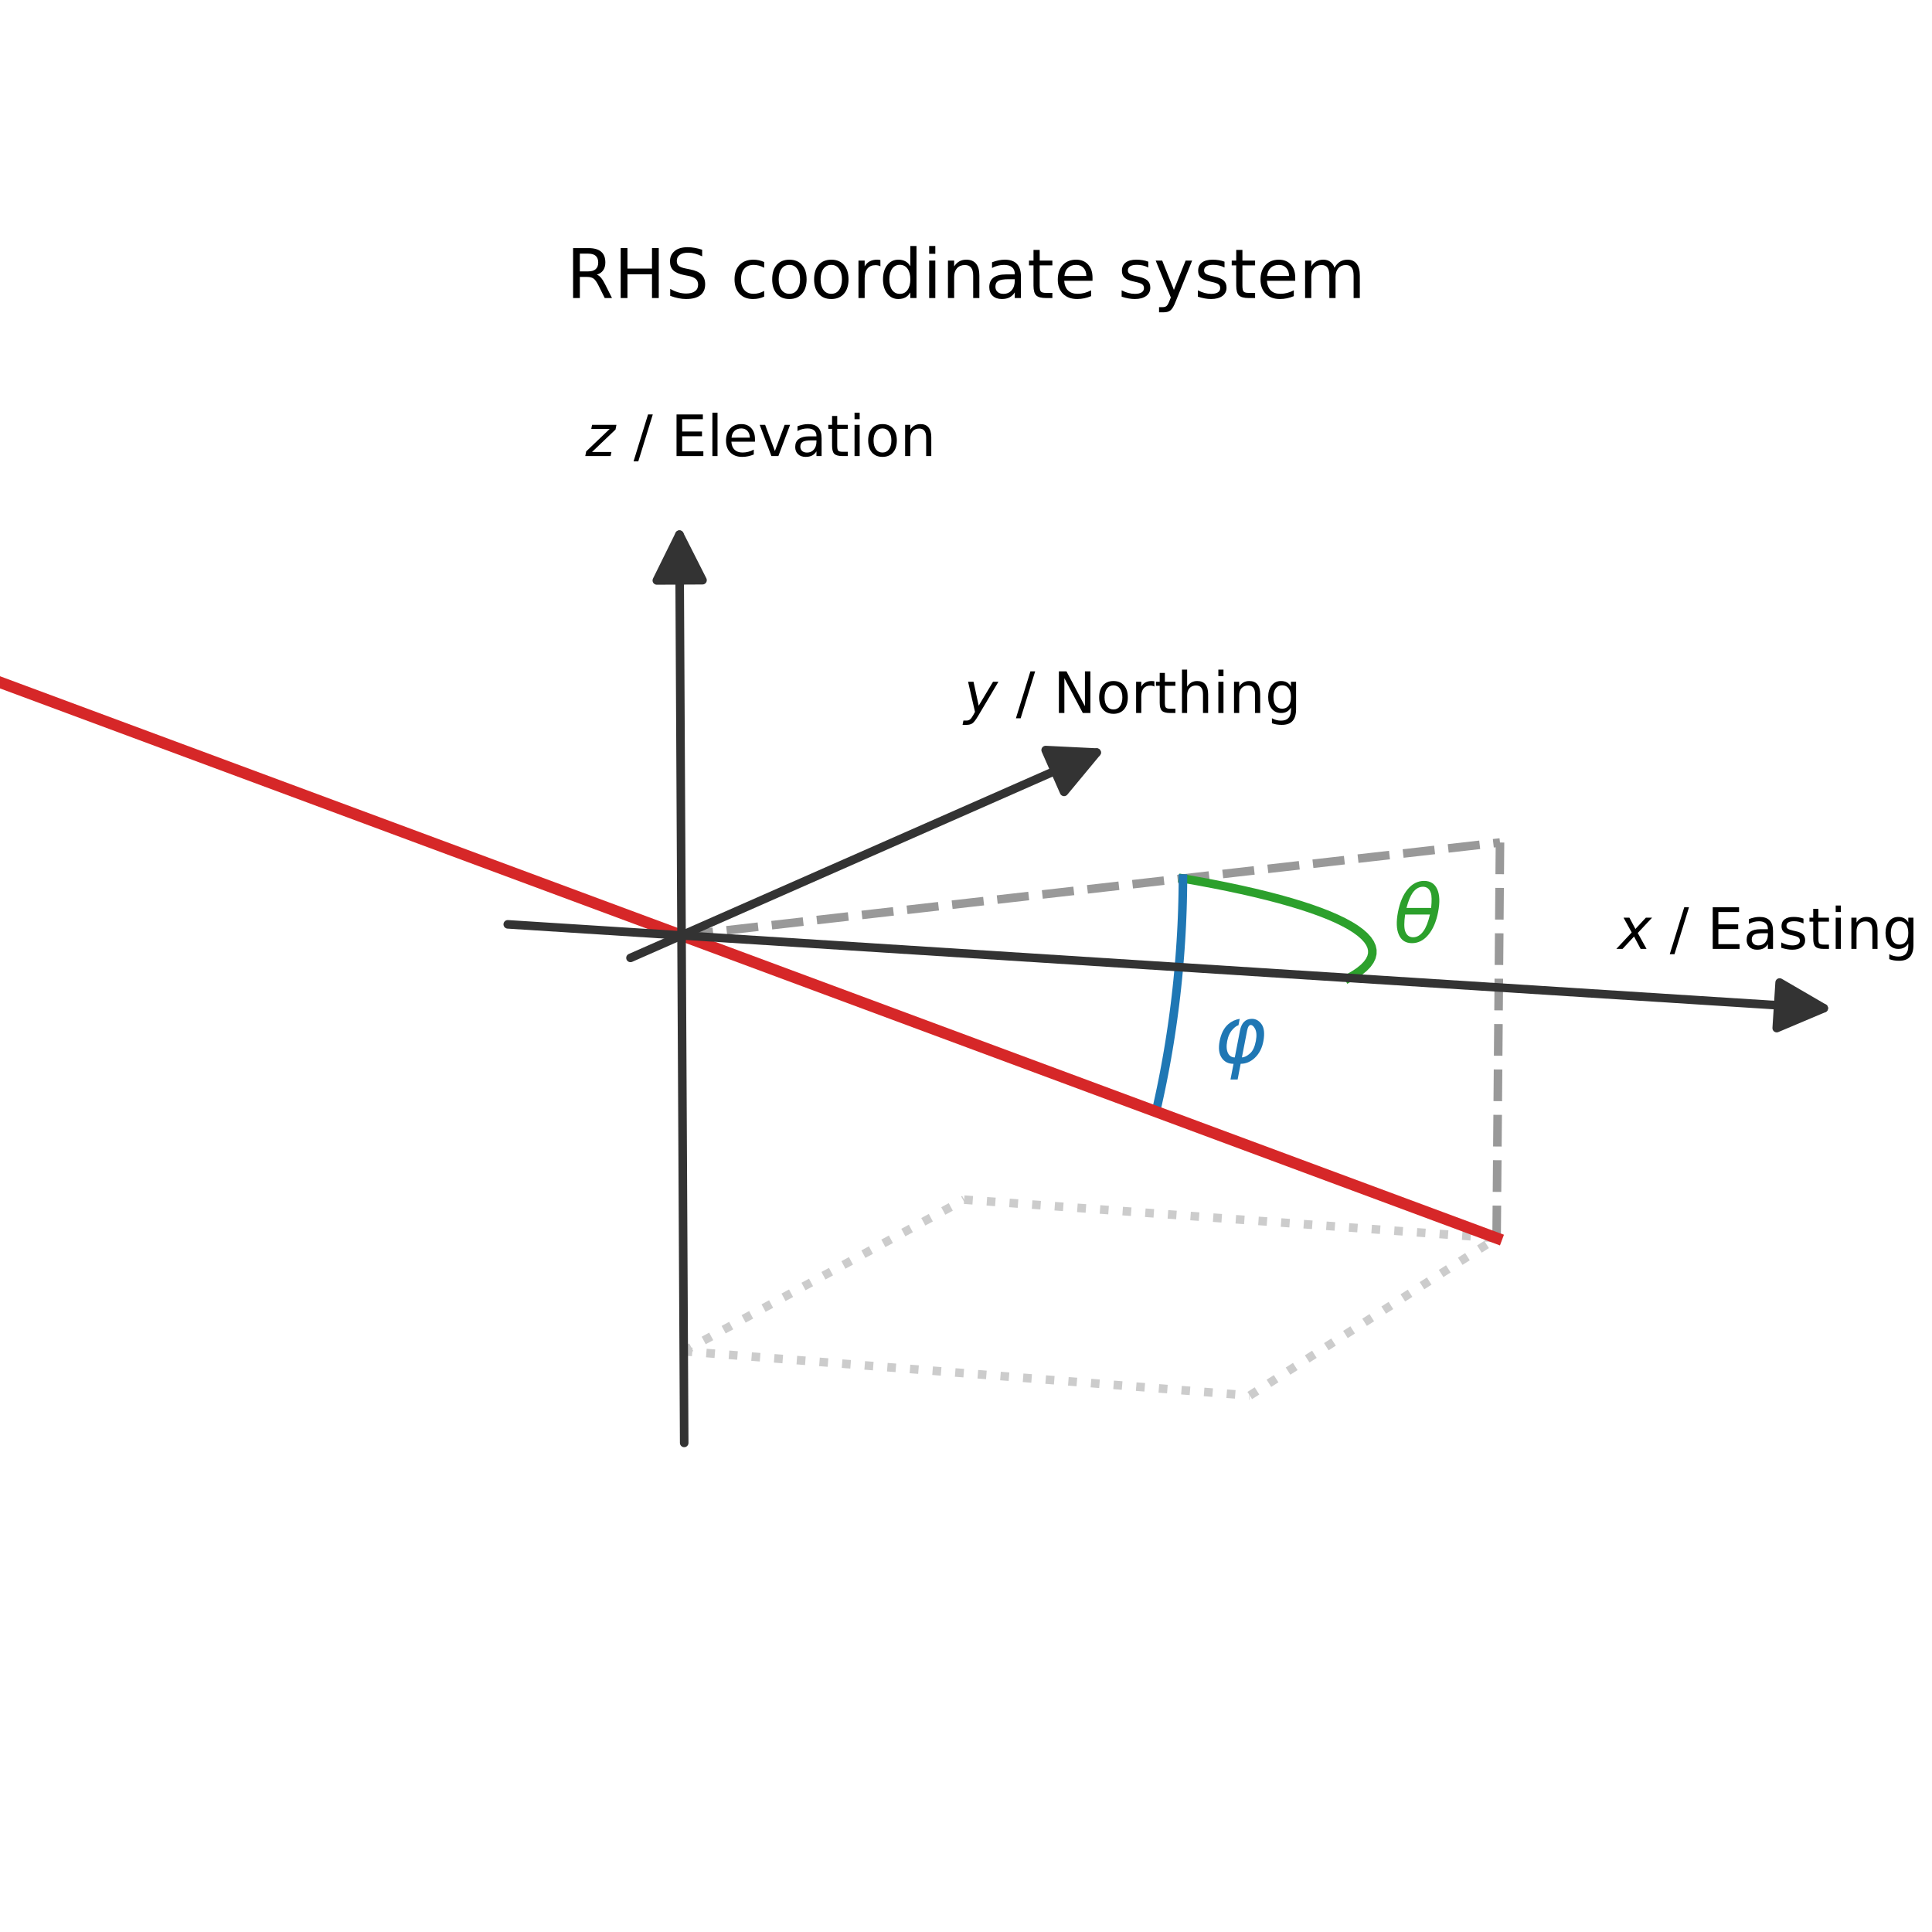
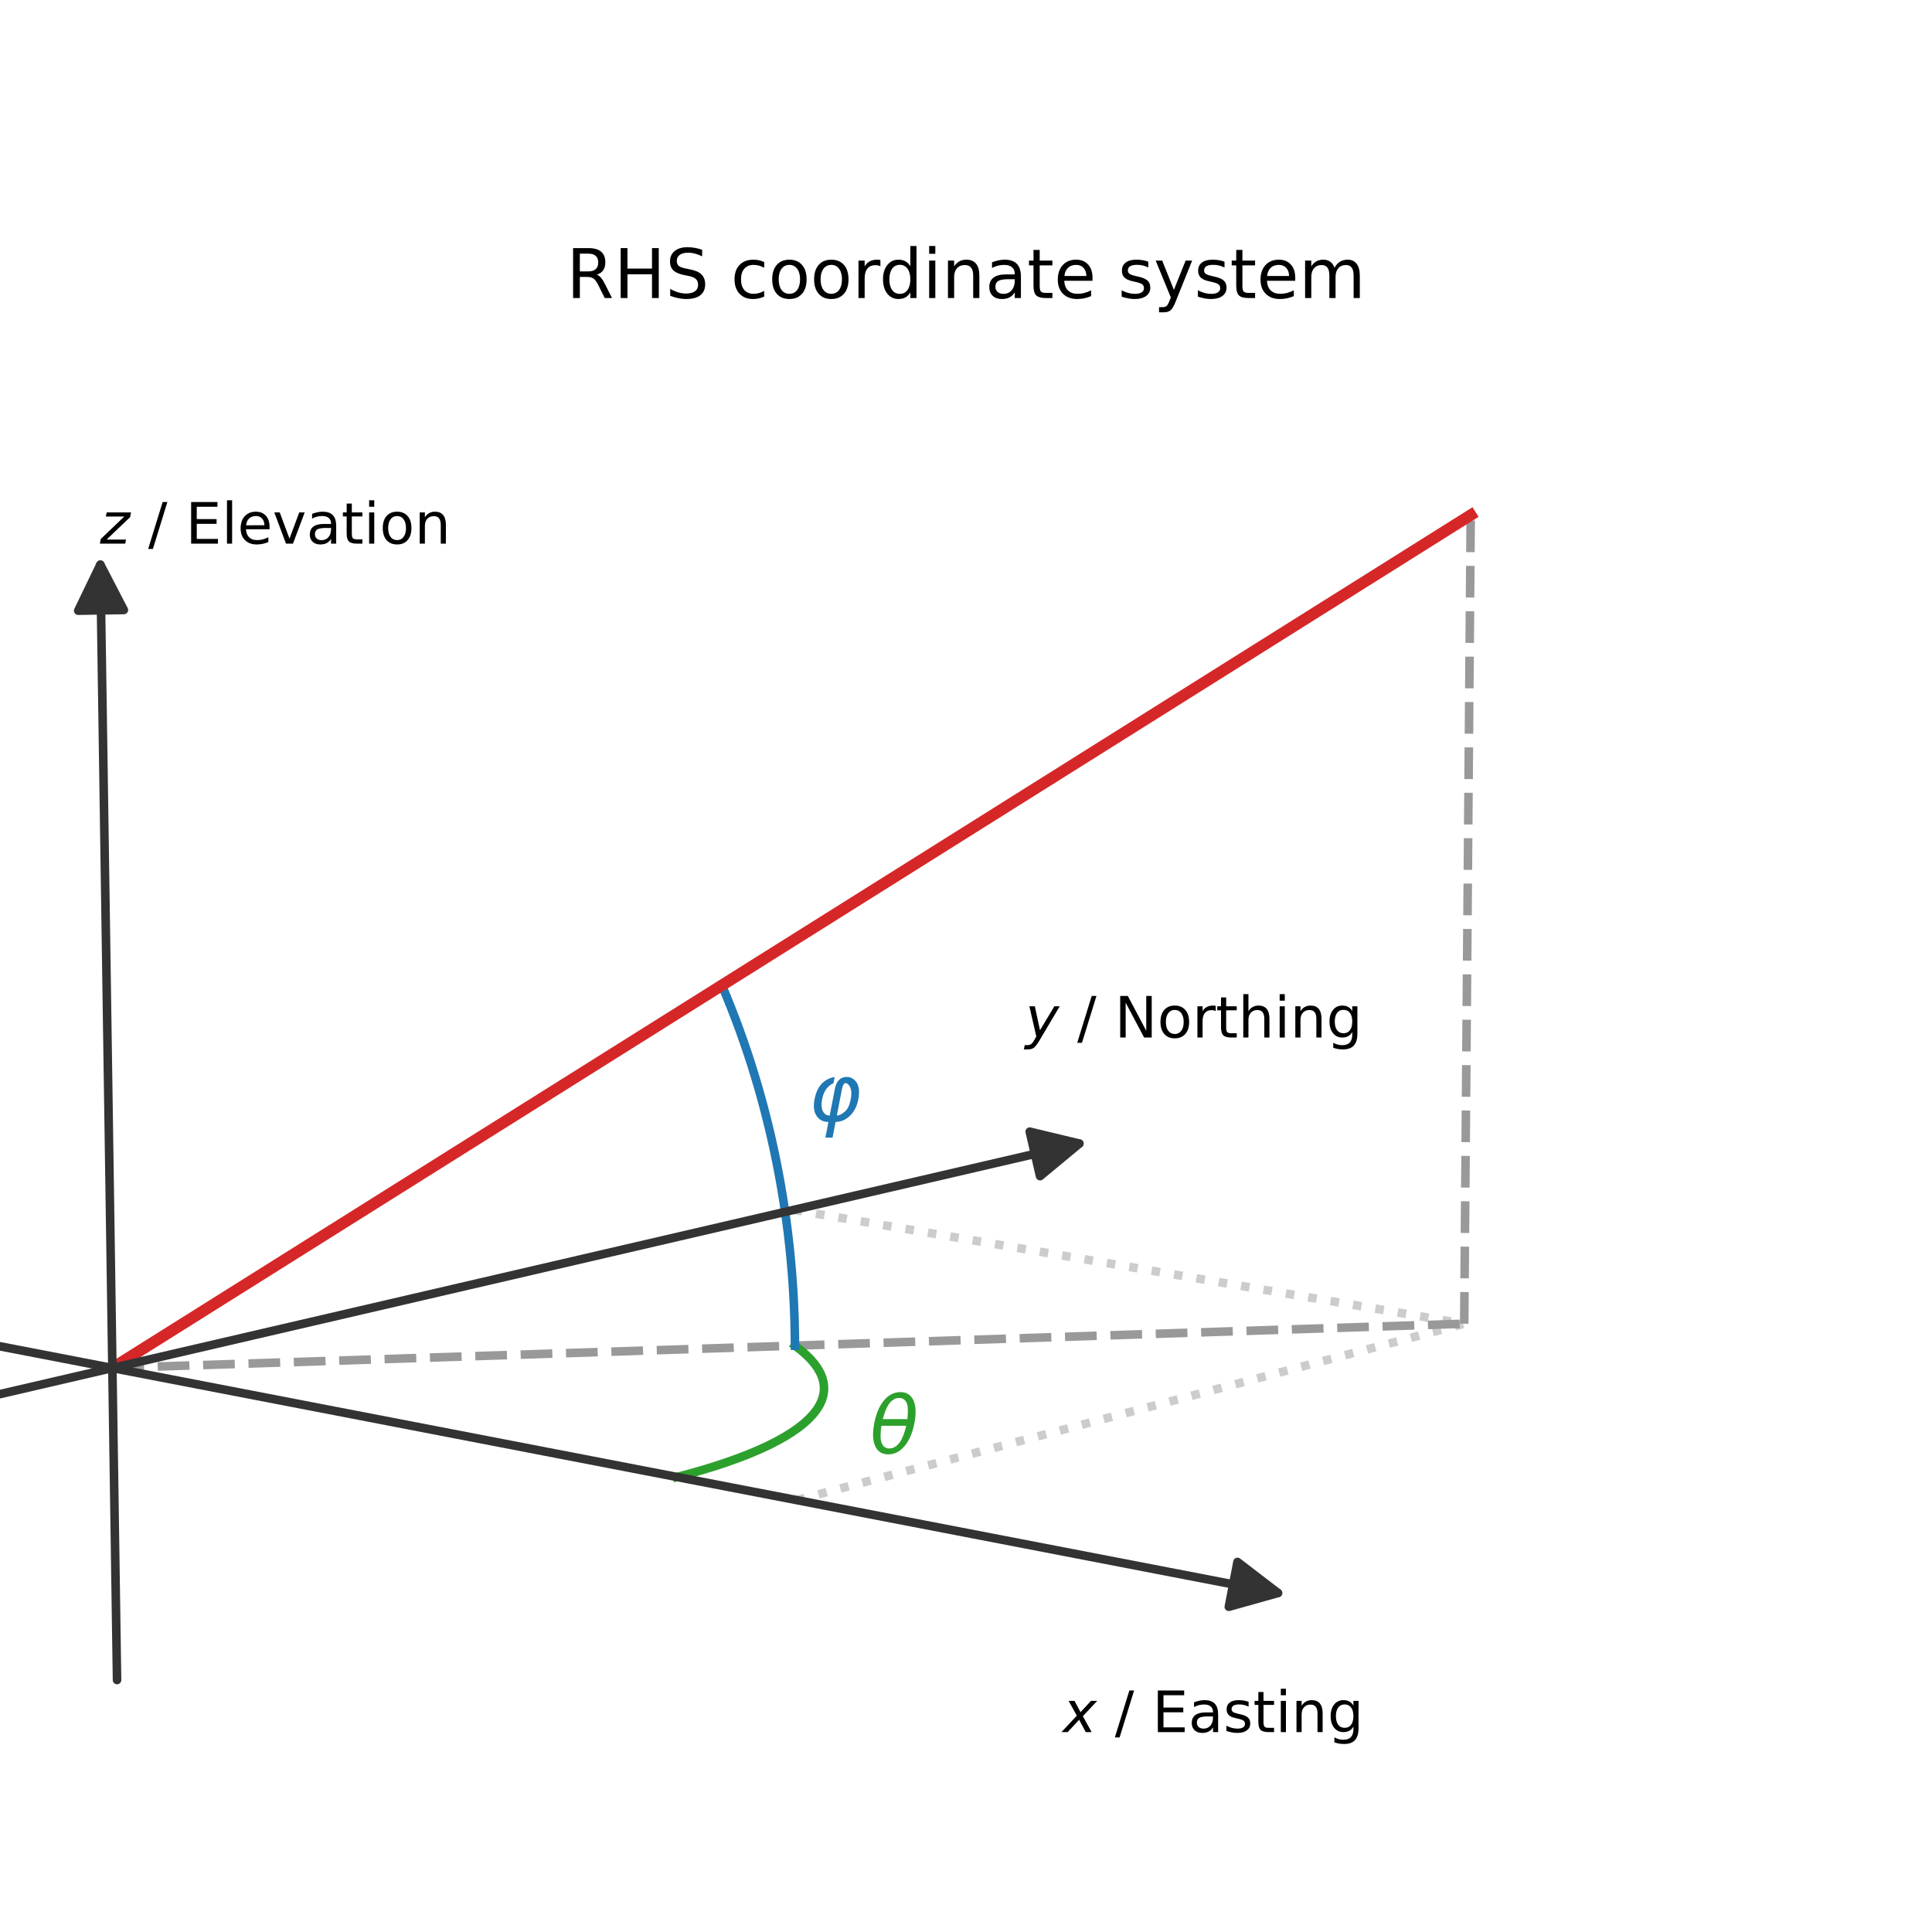
<svg xmlns="http://www.w3.org/2000/svg" xmlns:xlink="http://www.w3.org/1999/xlink" height="338.4pt" version="1.1" viewBox="0 0 338.4 338.4" width="338.4pt">
  <defs>
    <style type="text/css">*{stroke-linecap:butt;stroke-linejoin:round;}</style>
  </defs>
  <g id="figure_1">
    <g id="patch_1">
      <path d="M 0 338.4  L 338.4 338.4  L 338.4 0  L 0 0  z " style="fill:#ffffff;" />
    </g>
    <g id="patch_2">
      <path d="M 0 338.4  L 338.4 338.4  L 338.4 0  L 0 0  z " style="fill:#ffffff;" />
    </g>
    <g id="axes_1">
      <g id="line2d_1">
-         <path clip-path="url(#pd964726b15)" d="M 86.945 161.776  L 323.112 176.827  " style="fill:none;stroke:#ffffff;stroke-linecap:square;stroke-width:1.5;" />
+         <path clip-path="url(#p6afaa98ba2)" d="M -1 235.624  L 227.456 279.721  " style="fill:none;stroke:#ffffff;stroke-linecap:square;stroke-width:1.5;" />
      </g>
      <g id="line2d_2">
-         <path clip-path="url(#pd964726b15)" d="M 108.603 168.588  L 177.957 138.038  " style="fill:none;stroke:#ffffff;stroke-linecap:square;stroke-width:1.5;" />
+         <path clip-path="url(#p6afaa98ba2)" d="M -1 244.417  L 192.641 199.47  " style="fill:none;stroke:#ffffff;stroke-linecap:square;stroke-width:1.5;" />
      </g>
      <g id="line2d_3">
-         <path clip-path="url(#pd964726b15)" d="M 120.039 290.642  L 118.693 33.866  " style="fill:none;stroke:#ffffff;stroke-linecap:square;stroke-width:1.5;" />
+         <path clip-path="url(#p6afaa98ba2)" d="M 20.53 296.26  L 16.641 36.329  " style="fill:none;stroke:#ffffff;stroke-linecap:square;stroke-width:1.5;" />
      </g>
      <g id="line2d_4">
-         <path clip-path="url(#pd964726b15)" d="M 168.886 210.127  L 262.138 216.859  " style="fill:none;stroke:#cccccc;stroke-dasharray:1.5,2.475;stroke-dashoffset:0;stroke-width:1.5;" />
+         <path clip-path="url(#p6afaa98ba2)" d="M 139.005 211.92  L 256.467 231.858  " style="fill:none;stroke:#cccccc;stroke-dasharray:1.5,2.475;stroke-dashoffset:0;stroke-width:1.5;" />
      </g>
      <g id="line2d_5">
-         <path clip-path="url(#pd964726b15)" d="M 119.756 236.681  L 218.903 244.43  " style="fill:none;stroke:#cccccc;stroke-dasharray:1.5,2.475;stroke-dashoffset:0;stroke-width:1.5;" />
+         <path clip-path="url(#p6afaa98ba2)" d="M 139.511 262.745  L 256.467 231.858  " style="fill:none;stroke:#cccccc;stroke-dasharray:1.5,2.475;stroke-dashoffset:0;stroke-width:1.5;" />
      </g>
      <g id="line2d_6">
-         <path clip-path="url(#pd964726b15)" d="M 218.903 244.43  L 262.138 216.859  " style="fill:none;stroke:#cccccc;stroke-dasharray:1.5,2.475;stroke-dashoffset:0;stroke-width:1.5;" />
+         <path clip-path="url(#p6afaa98ba2)" d="M 256.467 231.858  L 257.604 90.217  " style="fill:none;stroke:#999999;stroke-dasharray:5.55,2.4;stroke-dashoffset:0;stroke-width:1.5;" />
      </g>
      <g id="line2d_7">
-         <path clip-path="url(#pd964726b15)" d="M 119.756 236.681  L 168.886 210.127  " style="fill:none;stroke:#cccccc;stroke-dasharray:1.5,2.475;stroke-dashoffset:0;stroke-width:1.5;" />
+         <path clip-path="url(#p6afaa98ba2)" d="M 19.683 239.616  L 256.467 231.858  " style="fill:none;stroke:#999999;stroke-dasharray:5.55,2.4;stroke-dashoffset:0;stroke-width:1.5;" />
      </g>
      <g id="line2d_8">
-         <path clip-path="url(#pd964726b15)" d="M 262.731 147.571  L 262.138 216.859  " style="fill:none;stroke:#999999;stroke-dasharray:5.55,2.4;stroke-dashoffset:0;stroke-width:1.5;" />
+         <path clip-path="url(#p6afaa98ba2)" d="M 118.58 258.705  L 120.974 258.065  L 123.258 257.409  L 125.432 256.736  L 127.494 256.049  L 129.442 255.348  L 131.275 254.634  L 132.99 253.907  L 134.588 253.169  L 136.066 252.42  L 137.425 251.662  L 138.662 250.894  L 139.779 250.118  L 140.773 249.335  L 141.646 248.545  L 142.396 247.75  L 143.024 246.95  L 143.53 246.146  L 143.913 245.338  L 144.175 244.529  L 144.316 243.718  L 144.336 242.906  L 144.236 242.095  L 144.017 241.284  L 143.68 240.475  L 143.226 239.668  L 142.656 238.865  L 141.971 238.066  L 141.172 237.271  L 140.262 236.482  L 139.241 235.699  " style="fill:none;stroke:#2ca02c;stroke-linecap:square;stroke-width:1.5;" />
      </g>
      <g id="line2d_9">
-         <path clip-path="url(#pd964726b15)" d="M 119.375 163.843  L 262.731 147.571  " style="fill:none;stroke:#999999;stroke-dasharray:5.55,2.4;stroke-dashoffset:0;stroke-width:1.5;" />
+         <path clip-path="url(#p6afaa98ba2)" d="M 139.241 235.699  L 139.22 233.519  L 139.17 231.34  L 139.092 229.162  L 138.986 226.985  L 138.851 224.81  L 138.688 222.638  L 138.497 220.469  L 138.278 218.303  L 138.03 216.142  L 137.754 213.985  L 137.451 211.833  L 137.119 209.687  L 136.759 207.547  L 136.371 205.413  L 135.955 203.287  L 135.511 201.168  L 135.04 199.057  L 134.541 196.955  L 134.015 194.862  L 133.461 192.778  L 132.879 190.705  L 132.271 188.642  L 131.636 186.59  L 130.973 184.55  L 130.284 182.522  L 129.568 180.506  L 128.825 178.504  L 128.057 176.515  L 127.262 174.54  L 126.441 172.579  " style="fill:none;stroke:#1f77b4;stroke-linecap:square;stroke-width:1.5;" />
      </g>
      <g id="line2d_10">
-         <path clip-path="url(#pd964726b15)" d="M 236.256 171.292  L 237.28 170.7  L 238.159 170.102  L 238.892 169.499  L 239.479 168.891  L 239.92 168.28  L 240.215 167.665  L 240.366 167.049  L 240.372 166.43  L 240.234 165.811  L 239.954 165.193  L 239.533 164.574  L 238.971 163.958  L 238.27 163.344  L 237.433 162.732  L 236.46 162.124  L 235.353 161.521  L 234.116 160.922  L 232.749 160.329  L 231.255 159.743  L 229.636 159.163  L 227.895 158.591  L 226.035 158.027  L 224.059 157.471  L 221.968 156.925  L 219.766 156.389  L 217.456 155.863  L 215.041 155.348  L 212.525 154.845  L 209.91 154.353  L 207.199 153.874  " style="fill:none;stroke:#2ca02c;stroke-linecap:square;stroke-width:1.5;" />
-       </g>
-       <g id="line2d_11">
-         <path clip-path="url(#pd964726b15)" d="M 207.199 153.874  L 207.189 155.246  L 207.169 156.618  L 207.139 157.991  L 207.099 159.365  L 207.048 160.738  L 206.987 162.112  L 206.915 163.485  L 206.834 164.858  L 206.742 166.231  L 206.64 167.603  L 206.527 168.975  L 206.405 170.345  L 206.272 171.715  L 206.129 173.084  L 205.976 174.451  L 205.813 175.817  L 205.639 177.181  L 205.456 178.543  L 205.262 179.904  L 205.059 181.262  L 204.845 182.619  L 204.622 183.973  L 204.388 185.324  L 204.144 186.673  L 203.891 188.019  L 203.628 189.362  L 203.354 190.703  L 203.071 192.039  L 202.778 193.373  L 202.476 194.703  " style="fill:none;stroke:#1f77b4;stroke-linecap:square;stroke-width:1.5;" />
-       </g>
-       <g id="line2d_12">
-         <path clip-path="url(#pd964726b15)" d="M -1 119.141  L 262.138 216.859  " style="fill:none;stroke:#d62728;stroke-linecap:square;stroke-width:2;" />
+         <path clip-path="url(#p6afaa98ba2)" d="M 19.683 239.616  L 257.604 90.217  " style="fill:none;stroke:#d62728;stroke-linecap:square;stroke-width:2;" />
      </g>
      <g id="text_1">
-         <g transform="translate(283.3691 166.2067)scale(0.1 -0.1)">
+         <g transform="translate(186.1771 303.3903)scale(0.1 -0.1)">
          <defs>
            <path d="M 60.016 54.688  L 34.906 27.875  L 50.297 0  L 39.984 0  L 28.422 21.688  L 8.297 0  L -2.594 0  L 24.312 28.812  L 10.016 54.688  L 20.312 54.688  L 30.812 34.906  L 49.125 54.688  z " id="DejaVuSans-Oblique-120" />
            <path id="DejaVuSans-32" />
            <path d="M 25.391 72.906  L 33.688 72.906  L 8.297 -9.281  L 0 -9.281  z " id="DejaVuSans-47" />
            <path d="M 9.812 72.906  L 55.906 72.906  L 55.906 64.594  L 19.672 64.594  L 19.672 43.016  L 54.391 43.016  L 54.391 34.719  L 19.672 34.719  L 19.672 8.297  L 56.781 8.297  L 56.781 0  L 9.812 0  z " id="DejaVuSans-69" />
            <path d="M 34.281 27.484  Q 23.391 27.484 19.188 25  Q 14.984 22.516 14.984 16.5  Q 14.984 11.719 18.141 8.906  Q 21.297 6.109 26.703 6.109  Q 34.188 6.109 38.703 11.406  Q 43.219 16.703 43.219 25.484  L 43.219 27.484  z M 52.203 31.203  L 52.203 0  L 43.219 0  L 43.219 8.297  Q 40.141 3.328 35.547 0.953  Q 30.953 -1.422 24.312 -1.422  Q 15.922 -1.422 10.953 3.297  Q 6 8.016 6 15.922  Q 6 25.141 12.172 29.828  Q 18.359 34.516 30.609 34.516  L 43.219 34.516  L 43.219 35.406  Q 43.219 41.609 39.141 45  Q 35.062 48.391 27.688 48.391  Q 23 48.391 18.547 47.266  Q 14.109 46.141 10.016 43.891  L 10.016 52.203  Q 14.938 54.109 19.578 55.047  Q 24.219 56 28.609 56  Q 40.484 56 46.344 49.844  Q 52.203 43.703 52.203 31.203  z " id="DejaVuSans-97" />
            <path d="M 44.281 53.078  L 44.281 44.578  Q 40.484 46.531 36.375 47.5  Q 32.281 48.484 27.875 48.484  Q 21.188 48.484 17.844 46.438  Q 14.5 44.391 14.5 40.281  Q 14.5 37.156 16.891 35.375  Q 19.281 33.594 26.516 31.984  L 29.594 31.297  Q 39.156 29.25 43.188 25.516  Q 47.219 21.781 47.219 15.094  Q 47.219 7.469 41.188 3.016  Q 35.156 -1.422 24.609 -1.422  Q 20.219 -1.422 15.453 -0.562  Q 10.688 0.297 5.422 2  L 5.422 11.281  Q 10.406 8.688 15.234 7.391  Q 20.062 6.109 24.812 6.109  Q 31.156 6.109 34.562 8.281  Q 37.984 10.453 37.984 14.406  Q 37.984 18.062 35.516 20.016  Q 33.062 21.969 24.703 23.781  L 21.578 24.516  Q 13.234 26.266 9.516 29.906  Q 5.812 33.547 5.812 39.891  Q 5.812 47.609 11.281 51.797  Q 16.75 56 26.812 56  Q 31.781 56 36.172 55.266  Q 40.578 54.547 44.281 53.078  z " id="DejaVuSans-115" />
            <path d="M 18.312 70.219  L 18.312 54.688  L 36.812 54.688  L 36.812 47.703  L 18.312 47.703  L 18.312 18.016  Q 18.312 11.328 20.141 9.422  Q 21.969 7.516 27.594 7.516  L 36.812 7.516  L 36.812 0  L 27.594 0  Q 17.188 0 13.234 3.875  Q 9.281 7.766 9.281 18.016  L 9.281 47.703  L 2.688 47.703  L 2.688 54.688  L 9.281 54.688  L 9.281 70.219  z " id="DejaVuSans-116" />
            <path d="M 9.422 54.688  L 18.406 54.688  L 18.406 0  L 9.422 0  z M 9.422 75.984  L 18.406 75.984  L 18.406 64.594  L 9.422 64.594  z " id="DejaVuSans-105" />
            <path d="M 54.891 33.016  L 54.891 0  L 45.906 0  L 45.906 32.719  Q 45.906 40.484 42.875 44.328  Q 39.844 48.188 33.797 48.188  Q 26.516 48.188 22.312 43.547  Q 18.109 38.922 18.109 30.906  L 18.109 0  L 9.078 0  L 9.078 54.688  L 18.109 54.688  L 18.109 46.188  Q 21.344 51.125 25.703 53.562  Q 30.078 56 35.797 56  Q 45.219 56 50.047 50.172  Q 54.891 44.344 54.891 33.016  z " id="DejaVuSans-110" />
            <path d="M 45.406 27.984  Q 45.406 37.75 41.375 43.109  Q 37.359 48.484 30.078 48.484  Q 22.859 48.484 18.828 43.109  Q 14.797 37.75 14.797 27.984  Q 14.797 18.266 18.828 12.891  Q 22.859 7.516 30.078 7.516  Q 37.359 7.516 41.375 12.891  Q 45.406 18.266 45.406 27.984  z M 54.391 6.781  Q 54.391 -7.172 48.188 -13.984  Q 42 -20.797 29.203 -20.797  Q 24.469 -20.797 20.266 -20.094  Q 16.062 -19.391 12.109 -17.922  L 12.109 -9.188  Q 16.062 -11.328 19.922 -12.344  Q 23.781 -13.375 27.781 -13.375  Q 36.625 -13.375 41.016 -8.766  Q 45.406 -4.156 45.406 5.172  L 45.406 9.625  Q 42.625 4.781 38.281 2.391  Q 33.938 0 27.875 0  Q 17.828 0 11.672 7.656  Q 5.516 15.328 5.516 27.984  Q 5.516 40.672 11.672 48.328  Q 17.828 56 27.875 56  Q 33.938 56 38.281 53.609  Q 42.625 51.219 45.406 46.391  L 45.406 54.688  L 54.391 54.688  z " id="DejaVuSans-103" />
          </defs>
          <use transform="translate(0 0.015625)" xlink:href="#DejaVuSans-Oblique-120" />
          <use transform="translate(59.17969 0.015625)" xlink:href="#DejaVuSans-32" />
          <use transform="translate(90.9668 0.015625)" xlink:href="#DejaVuSans-47" />
          <use transform="translate(124.6582 0.015625)" xlink:href="#DejaVuSans-32" />
          <use transform="translate(156.4453 0.015625)" xlink:href="#DejaVuSans-69" />
          <use transform="translate(219.6289 0.015625)" xlink:href="#DejaVuSans-97" />
          <use transform="translate(280.9082 0.015625)" xlink:href="#DejaVuSans-115" />
          <use transform="translate(333.0078 0.015625)" xlink:href="#DejaVuSans-116" />
          <use transform="translate(372.2168 0.015625)" xlink:href="#DejaVuSans-105" />
          <use transform="translate(400 0.015625)" xlink:href="#DejaVuSans-110" />
          <use transform="translate(463.3789 0.015625)" xlink:href="#DejaVuSans-103" />
        </g>
      </g>
      <g id="text_2">
-         <g transform="translate(168.8461 124.8873)scale(0.1 -0.1)">
+         <g transform="translate(179.5848 181.7313)scale(0.1 -0.1)">
          <defs>
            <path d="M 24.812 -5.078  Q 18.562 -15.578 14.625 -18.188  Q 10.688 -20.797 4.594 -20.797  L -2.484 -20.797  L -0.984 -13.281  L 4.203 -13.281  Q 7.953 -13.281 10.594 -11.234  Q 13.234 -9.188 16.5 -3.219  L 19.281 2  L 7.172 54.688  L 16.703 54.688  L 25.781 12.797  L 50.875 54.688  L 60.297 54.688  z " id="DejaVuSans-Oblique-121" />
            <path d="M 9.812 72.906  L 23.094 72.906  L 55.422 11.922  L 55.422 72.906  L 64.984 72.906  L 64.984 0  L 51.703 0  L 19.391 60.984  L 19.391 0  L 9.812 0  z " id="DejaVuSans-78" />
            <path d="M 30.609 48.391  Q 23.391 48.391 19.188 42.75  Q 14.984 37.109 14.984 27.297  Q 14.984 17.484 19.156 11.844  Q 23.344 6.203 30.609 6.203  Q 37.797 6.203 41.984 11.859  Q 46.188 17.531 46.188 27.297  Q 46.188 37.016 41.984 42.703  Q 37.797 48.391 30.609 48.391  z M 30.609 56  Q 42.328 56 49.016 48.375  Q 55.719 40.766 55.719 27.297  Q 55.719 13.875 49.016 6.219  Q 42.328 -1.422 30.609 -1.422  Q 18.844 -1.422 12.172 6.219  Q 5.516 13.875 5.516 27.297  Q 5.516 40.766 12.172 48.375  Q 18.844 56 30.609 56  z " id="DejaVuSans-111" />
            <path d="M 41.109 46.297  Q 39.594 47.172 37.812 47.578  Q 36.031 48 33.891 48  Q 26.266 48 22.188 43.047  Q 18.109 38.094 18.109 28.812  L 18.109 0  L 9.078 0  L 9.078 54.688  L 18.109 54.688  L 18.109 46.188  Q 20.953 51.172 25.484 53.578  Q 30.031 56 36.531 56  Q 37.453 56 38.578 55.875  Q 39.703 55.766 41.062 55.516  z " id="DejaVuSans-114" />
            <path d="M 54.891 33.016  L 54.891 0  L 45.906 0  L 45.906 32.719  Q 45.906 40.484 42.875 44.328  Q 39.844 48.188 33.797 48.188  Q 26.516 48.188 22.312 43.547  Q 18.109 38.922 18.109 30.906  L 18.109 0  L 9.078 0  L 9.078 75.984  L 18.109 75.984  L 18.109 46.188  Q 21.344 51.125 25.703 53.562  Q 30.078 56 35.797 56  Q 45.219 56 50.047 50.172  Q 54.891 44.344 54.891 33.016  z " id="DejaVuSans-104" />
          </defs>
          <use transform="translate(0 0.015625)" xlink:href="#DejaVuSans-Oblique-121" />
          <use transform="translate(59.17969 0.015625)" xlink:href="#DejaVuSans-32" />
          <use transform="translate(90.9668 0.015625)" xlink:href="#DejaVuSans-47" />
          <use transform="translate(124.6582 0.015625)" xlink:href="#DejaVuSans-32" />
          <use transform="translate(156.4453 0.015625)" xlink:href="#DejaVuSans-78" />
          <use transform="translate(231.25 0.015625)" xlink:href="#DejaVuSans-111" />
          <use transform="translate(292.4316 0.015625)" xlink:href="#DejaVuSans-114" />
          <use transform="translate(333.5449 0.015625)" xlink:href="#DejaVuSans-116" />
          <use transform="translate(372.7539 0.015625)" xlink:href="#DejaVuSans-104" />
          <use transform="translate(436.1328 0.015625)" xlink:href="#DejaVuSans-105" />
          <use transform="translate(463.916 0.015625)" xlink:href="#DejaVuSans-110" />
          <use transform="translate(527.2949 0.015625)" xlink:href="#DejaVuSans-103" />
        </g>
      </g>
      <g id="text_3">
-         <g transform="translate(102.5428 79.88401)scale(0.1 -0.1)">
+         <g transform="translate(17.52221 95.22554)scale(0.1 -0.1)">
          <defs>
            <path d="M 11.625 54.688  L 54.297 54.688  L 52.688 46.484  L 11.531 7.172  L 45.516 7.172  L 44.094 0  L -0.297 0  L 1.312 8.203  L 42.484 47.516  L 10.203 47.516  z " id="DejaVuSans-Oblique-122" />
            <path d="M 9.422 75.984  L 18.406 75.984  L 18.406 0  L 9.422 0  z " id="DejaVuSans-108" />
            <path d="M 56.203 29.594  L 56.203 25.203  L 14.891 25.203  Q 15.484 15.922 20.484 11.062  Q 25.484 6.203 34.422 6.203  Q 39.594 6.203 44.453 7.469  Q 49.312 8.734 54.109 11.281  L 54.109 2.781  Q 49.266 0.734 44.188 -0.344  Q 39.109 -1.422 33.891 -1.422  Q 20.797 -1.422 13.156 6.188  Q 5.516 13.812 5.516 26.812  Q 5.516 40.234 12.766 48.109  Q 20.016 56 32.328 56  Q 43.359 56 49.781 48.891  Q 56.203 41.797 56.203 29.594  z M 47.219 32.234  Q 47.125 39.594 43.094 43.984  Q 39.062 48.391 32.422 48.391  Q 24.906 48.391 20.391 44.141  Q 15.875 39.891 15.188 32.172  z " id="DejaVuSans-101" />
            <path d="M 2.984 54.688  L 12.5 54.688  L 29.594 8.797  L 46.688 54.688  L 56.203 54.688  L 35.688 0  L 23.484 0  z " id="DejaVuSans-118" />
          </defs>
          <use transform="translate(0 0.015625)" xlink:href="#DejaVuSans-Oblique-122" />
          <use transform="translate(52.49023 0.015625)" xlink:href="#DejaVuSans-32" />
          <use transform="translate(84.27734 0.015625)" xlink:href="#DejaVuSans-47" />
          <use transform="translate(117.9688 0.015625)" xlink:href="#DejaVuSans-32" />
          <use transform="translate(149.7559 0.015625)" xlink:href="#DejaVuSans-69" />
          <use transform="translate(212.9395 0.015625)" xlink:href="#DejaVuSans-108" />
          <use transform="translate(240.7227 0.015625)" xlink:href="#DejaVuSans-101" />
          <use transform="translate(302.2461 0.015625)" xlink:href="#DejaVuSans-118" />
          <use transform="translate(361.4258 0.015625)" xlink:href="#DejaVuSans-97" />
          <use transform="translate(422.7051 0.015625)" xlink:href="#DejaVuSans-116" />
          <use transform="translate(461.9141 0.015625)" xlink:href="#DejaVuSans-105" />
          <use transform="translate(489.6973 0.015625)" xlink:href="#DejaVuSans-111" />
          <use transform="translate(550.8789 0.015625)" xlink:href="#DejaVuSans-110" />
        </g>
      </g>
      <g id="text_4">
-         <g style="fill:#2ca02c;" transform="translate(244.0921 165.0751)scale(0.14 -0.14)">
+         <g style="fill:#2ca02c;" transform="translate(152.358 254.6157)scale(0.14 -0.14)">
          <defs>
            <path d="M 45.516 34.672  L 14.453 34.672  Q 12.359 20.062 14.5 13.875  Q 17.188 6.25 24.469 6.25  Q 31.781 6.25 37.359 13.922  Q 42.234 20.656 45.516 34.672  z M 47.016 42.969  Q 48.344 56.844 46.625 61.719  Q 43.953 69.438 36.766 69.438  Q 29.297 69.438 23.828 61.812  Q 19.531 55.672 16.156 42.969  z M 38.188 76.766  Q 49.906 76.766 54.594 66.406  Q 59.281 56.109 55.719 37.844  Q 52.203 19.625 43.453 9.281  Q 34.766 -1.125 23.047 -1.125  Q 11.281 -1.125 6.641 9.281  Q 2 19.625 5.516 37.844  Q 9.078 56.109 17.719 66.406  Q 26.422 76.766 38.188 76.766  z " id="DejaVuSans-Oblique-952" />
          </defs>
          <use transform="translate(0 0.234375)" xlink:href="#DejaVuSans-Oblique-952" />
        </g>
      </g>
      <g id="text_5">
-         <g style="fill:#1f77b4;" transform="translate(212.5863 186.2935)scale(0.14 -0.14)">
+         <g style="fill:#1f77b4;" transform="translate(141.6345 196.4744)scale(0.14 -0.14)">
          <defs>
            <path d="M 46.391 47.406  Q 43.219 47.406 41.797 40.328  L 35.297 6.844  Q 39.891 6.844 45.562 11.922  Q 50.688 16.453 52.734 27.344  Q 54.641 37.5 51.562 42.969  Q 49.031 47.406 46.391 47.406  z M 47.859 55.078  Q 54.891 55.078 59.672 48.641  Q 64.797 41.75 62.203 27.344  Q 59.812 14.109 51.422 6.25  Q 43.5 -1.172 33.734 -1.172  L 29.938 -20.797  L 21 -20.797  L 24.812 -1.219  Q 15.047 -1.219 10.016 6.25  Q 4.828 13.875 7.422 27.297  Q 10.109 41.266 18.219 48.391  Q 24.312 53.719 32.562 55.078  L 31 47.125  Q 27.594 46 24.031 42.188  Q 18.656 36.578 16.891 27.297  Q 15.047 17.438 18.062 11.812  Q 20.844 6.781 26.375 6.781  L 32.859 40.328  Q 35.75 55.078 47.859 55.078  z " id="DejaVuSans-Oblique-966" />
          </defs>
          <use transform="translate(0 0.921875)" xlink:href="#DejaVuSans-Oblique-966" />
        </g>
      </g>
      <g id="text_6">
        <g transform="translate(99.2025 52.2048)scale(0.12 -0.12)">
          <defs>
            <path d="M 44.391 34.188  Q 47.562 33.109 50.562 29.594  Q 53.562 26.078 56.594 19.922  L 66.609 0  L 56 0  L 46.688 18.703  Q 43.062 26.031 39.672 28.422  Q 36.281 30.812 30.422 30.812  L 19.672 30.812  L 19.672 0  L 9.812 0  L 9.812 72.906  L 32.078 72.906  Q 44.578 72.906 50.734 67.672  Q 56.891 62.453 56.891 51.906  Q 56.891 45.016 53.688 40.469  Q 50.484 35.938 44.391 34.188  z M 19.672 64.797  L 19.672 38.922  L 32.078 38.922  Q 39.203 38.922 42.844 42.219  Q 46.484 45.516 46.484 51.906  Q 46.484 58.297 42.844 61.547  Q 39.203 64.797 32.078 64.797  z " id="DejaVuSans-82" />
            <path d="M 9.812 72.906  L 19.672 72.906  L 19.672 43.016  L 55.516 43.016  L 55.516 72.906  L 65.375 72.906  L 65.375 0  L 55.516 0  L 55.516 34.719  L 19.672 34.719  L 19.672 0  L 9.812 0  z " id="DejaVuSans-72" />
            <path d="M 53.516 70.516  L 53.516 60.891  Q 47.906 63.578 42.922 64.891  Q 37.938 66.219 33.297 66.219  Q 25.25 66.219 20.875 63.094  Q 16.5 59.969 16.5 54.203  Q 16.5 49.359 19.406 46.891  Q 22.312 44.438 30.422 42.922  L 36.375 41.703  Q 47.406 39.594 52.656 34.297  Q 57.906 29 57.906 20.125  Q 57.906 9.516 50.797 4.047  Q 43.703 -1.422 29.984 -1.422  Q 24.812 -1.422 18.969 -0.25  Q 13.141 0.922 6.891 3.219  L 6.891 13.375  Q 12.891 10.016 18.656 8.297  Q 24.422 6.594 29.984 6.594  Q 38.422 6.594 43.016 9.906  Q 47.609 13.234 47.609 19.391  Q 47.609 24.75 44.312 27.781  Q 41.016 30.812 33.5 32.328  L 27.484 33.5  Q 16.453 35.688 11.516 40.375  Q 6.594 45.062 6.594 53.422  Q 6.594 63.094 13.406 68.656  Q 20.219 74.219 32.172 74.219  Q 37.312 74.219 42.625 73.281  Q 47.953 72.359 53.516 70.516  z " id="DejaVuSans-83" />
            <path d="M 48.781 52.594  L 48.781 44.188  Q 44.969 46.297 41.141 47.344  Q 37.312 48.391 33.406 48.391  Q 24.656 48.391 19.812 42.844  Q 14.984 37.312 14.984 27.297  Q 14.984 17.281 19.812 11.734  Q 24.656 6.203 33.406 6.203  Q 37.312 6.203 41.141 7.25  Q 44.969 8.297 48.781 10.406  L 48.781 2.094  Q 45.016 0.344 40.984 -0.531  Q 36.969 -1.422 32.422 -1.422  Q 20.062 -1.422 12.781 6.344  Q 5.516 14.109 5.516 27.297  Q 5.516 40.672 12.859 48.328  Q 20.219 56 33.016 56  Q 37.156 56 41.109 55.141  Q 45.062 54.297 48.781 52.594  z " id="DejaVuSans-99" />
            <path d="M 45.406 46.391  L 45.406 75.984  L 54.391 75.984  L 54.391 0  L 45.406 0  L 45.406 8.203  Q 42.578 3.328 38.25 0.953  Q 33.938 -1.422 27.875 -1.422  Q 17.969 -1.422 11.734 6.484  Q 5.516 14.406 5.516 27.297  Q 5.516 40.188 11.734 48.094  Q 17.969 56 27.875 56  Q 33.938 56 38.25 53.625  Q 42.578 51.266 45.406 46.391  z M 14.797 27.297  Q 14.797 17.391 18.875 11.75  Q 22.953 6.109 30.078 6.109  Q 37.203 6.109 41.297 11.75  Q 45.406 17.391 45.406 27.297  Q 45.406 37.203 41.297 42.844  Q 37.203 48.484 30.078 48.484  Q 22.953 48.484 18.875 42.844  Q 14.797 37.203 14.797 27.297  z " id="DejaVuSans-100" />
            <path d="M 32.172 -5.078  Q 28.375 -14.844 24.75 -17.812  Q 21.141 -20.797 15.094 -20.797  L 7.906 -20.797  L 7.906 -13.281  L 13.188 -13.281  Q 16.891 -13.281 18.938 -11.516  Q 21 -9.766 23.484 -3.219  L 25.094 0.875  L 2.984 54.688  L 12.5 54.688  L 29.594 11.922  L 46.688 54.688  L 56.203 54.688  z " id="DejaVuSans-121" />
            <path d="M 52 44.188  Q 55.375 50.25 60.062 53.125  Q 64.75 56 71.094 56  Q 79.641 56 84.281 50.016  Q 88.922 44.047 88.922 33.016  L 88.922 0  L 79.891 0  L 79.891 32.719  Q 79.891 40.578 77.094 44.375  Q 74.312 48.188 68.609 48.188  Q 61.625 48.188 57.562 43.547  Q 53.516 38.922 53.516 30.906  L 53.516 0  L 44.484 0  L 44.484 32.719  Q 44.484 40.625 41.703 44.406  Q 38.922 48.188 33.109 48.188  Q 26.219 48.188 22.156 43.531  Q 18.109 38.875 18.109 30.906  L 18.109 0  L 9.078 0  L 9.078 54.688  L 18.109 54.688  L 18.109 46.188  Q 21.188 51.219 25.484 53.609  Q 29.781 56 35.688 56  Q 41.656 56 45.828 52.969  Q 50 49.953 52 44.188  z " id="DejaVuSans-109" />
          </defs>
          <use xlink:href="#DejaVuSans-82" />
          <use x="69.482" xlink:href="#DejaVuSans-72" />
          <use x="144.678" xlink:href="#DejaVuSans-83" />
          <use x="208.154" xlink:href="#DejaVuSans-32" />
          <use x="239.941" xlink:href="#DejaVuSans-99" />
          <use x="294.922" xlink:href="#DejaVuSans-111" />
          <use x="356.104" xlink:href="#DejaVuSans-111" />
          <use x="417.285" xlink:href="#DejaVuSans-114" />
          <use x="456.648" xlink:href="#DejaVuSans-100" />
          <use x="520.125" xlink:href="#DejaVuSans-105" />
          <use x="547.908" xlink:href="#DejaVuSans-110" />
          <use x="611.287" xlink:href="#DejaVuSans-97" />
          <use x="672.566" xlink:href="#DejaVuSans-116" />
          <use x="711.775" xlink:href="#DejaVuSans-101" />
          <use x="773.299" xlink:href="#DejaVuSans-32" />
          <use x="805.086" xlink:href="#DejaVuSans-115" />
          <use x="857.186" xlink:href="#DejaVuSans-121" />
          <use x="916.365" xlink:href="#DejaVuSans-115" />
          <use x="968.465" xlink:href="#DejaVuSans-116" />
          <use x="1007.674" xlink:href="#DejaVuSans-101" />
          <use x="1069.197" xlink:href="#DejaVuSans-109" />
        </g>
      </g>
      <g id="patch_3">
-         <path clip-path="url(#pd964726b15)" d="M 88.938 161.903  Q 205.026 169.301 319.441 176.593  " style="fill:none;stroke:#333333;stroke-linecap:round;stroke-width:1.5;" />
-         <path clip-path="url(#pd964726b15)" d="M 311.712 172.092  L 319.441 176.593  L 311.203 180.076  L 311.712 172.092  z " style="fill:#333333;stroke:#333333;stroke-linecap:round;stroke-width:1.5;" />
+         <path clip-path="url(#p6afaa98ba2)" d="M -15.423 232.84  Q 105.036 256.091 223.848 279.024  " style="fill:none;stroke:#333333;stroke-linecap:round;stroke-width:1.5;" />
+         <path clip-path="url(#p6afaa98ba2)" d="M 216.752 273.581  L 223.848 279.024  L 215.235 281.436  L 216.752 273.581  z " style="fill:#333333;stroke:#333333;stroke-linecap:round;stroke-width:1.5;" />
      </g>
      <g id="patch_4">
-         <path clip-path="url(#pd964726b15)" d="M 110.434 167.781  Q 152.028 149.46 192.086 131.814  " style="fill:none;stroke:#333333;stroke-linecap:round;stroke-width:1.5;" />
-         <path clip-path="url(#pd964726b15)" d="M 183.153 131.379  L 192.086 131.814  L 186.377 138.7  L 183.153 131.379  z " style="fill:#333333;stroke:#333333;stroke-linecap:round;stroke-width:1.5;" />
+         <path clip-path="url(#p6afaa98ba2)" d="M -11.045 246.748  Q 89.823 223.335 189.058 200.302  " style="fill:none;stroke:#333333;stroke-linecap:round;stroke-width:1.5;" />
+         <path clip-path="url(#p6afaa98ba2)" d="M 180.361 198.214  L 189.058 200.302  L 182.17 206.007  L 180.361 198.214  z " style="fill:#333333;stroke:#333333;stroke-linecap:round;stroke-width:1.5;" />
      </g>
      <g id="patch_5">
-         <path clip-path="url(#pd964726b15)" d="M 119.841 252.733  Q 119.419 172.351 119.006 93.646  " style="fill:none;stroke:#333333;stroke-linecap:round;stroke-width:1.5;" />
-         <path clip-path="url(#pd964726b15)" d="M 115.048 101.667  L 119.006 93.646  L 123.048 101.625  L 115.048 101.667  z " style="fill:#333333;stroke:#333333;stroke-linecap:round;stroke-width:1.5;" />
+         <path clip-path="url(#p6afaa98ba2)" d="M 20.5 294.263  Q 19.026 195.745 17.577 98.904  " style="fill:none;stroke:#333333;stroke-linecap:round;stroke-width:1.5;" />
+         <path clip-path="url(#p6afaa98ba2)" d="M 13.697 106.963  L 17.577 98.904  L 21.696 106.843  L 13.697 106.963  z " style="fill:#333333;stroke:#333333;stroke-linecap:round;stroke-width:1.5;" />
      </g>
    </g>
  </g>
  <defs>
-     <clipPath id="pd964726b15">
+     <clipPath id="p6afaa98ba2">
      <rect height="338.4" width="338.4" x="0" y="0" />
    </clipPath>
  </defs>
</svg>
